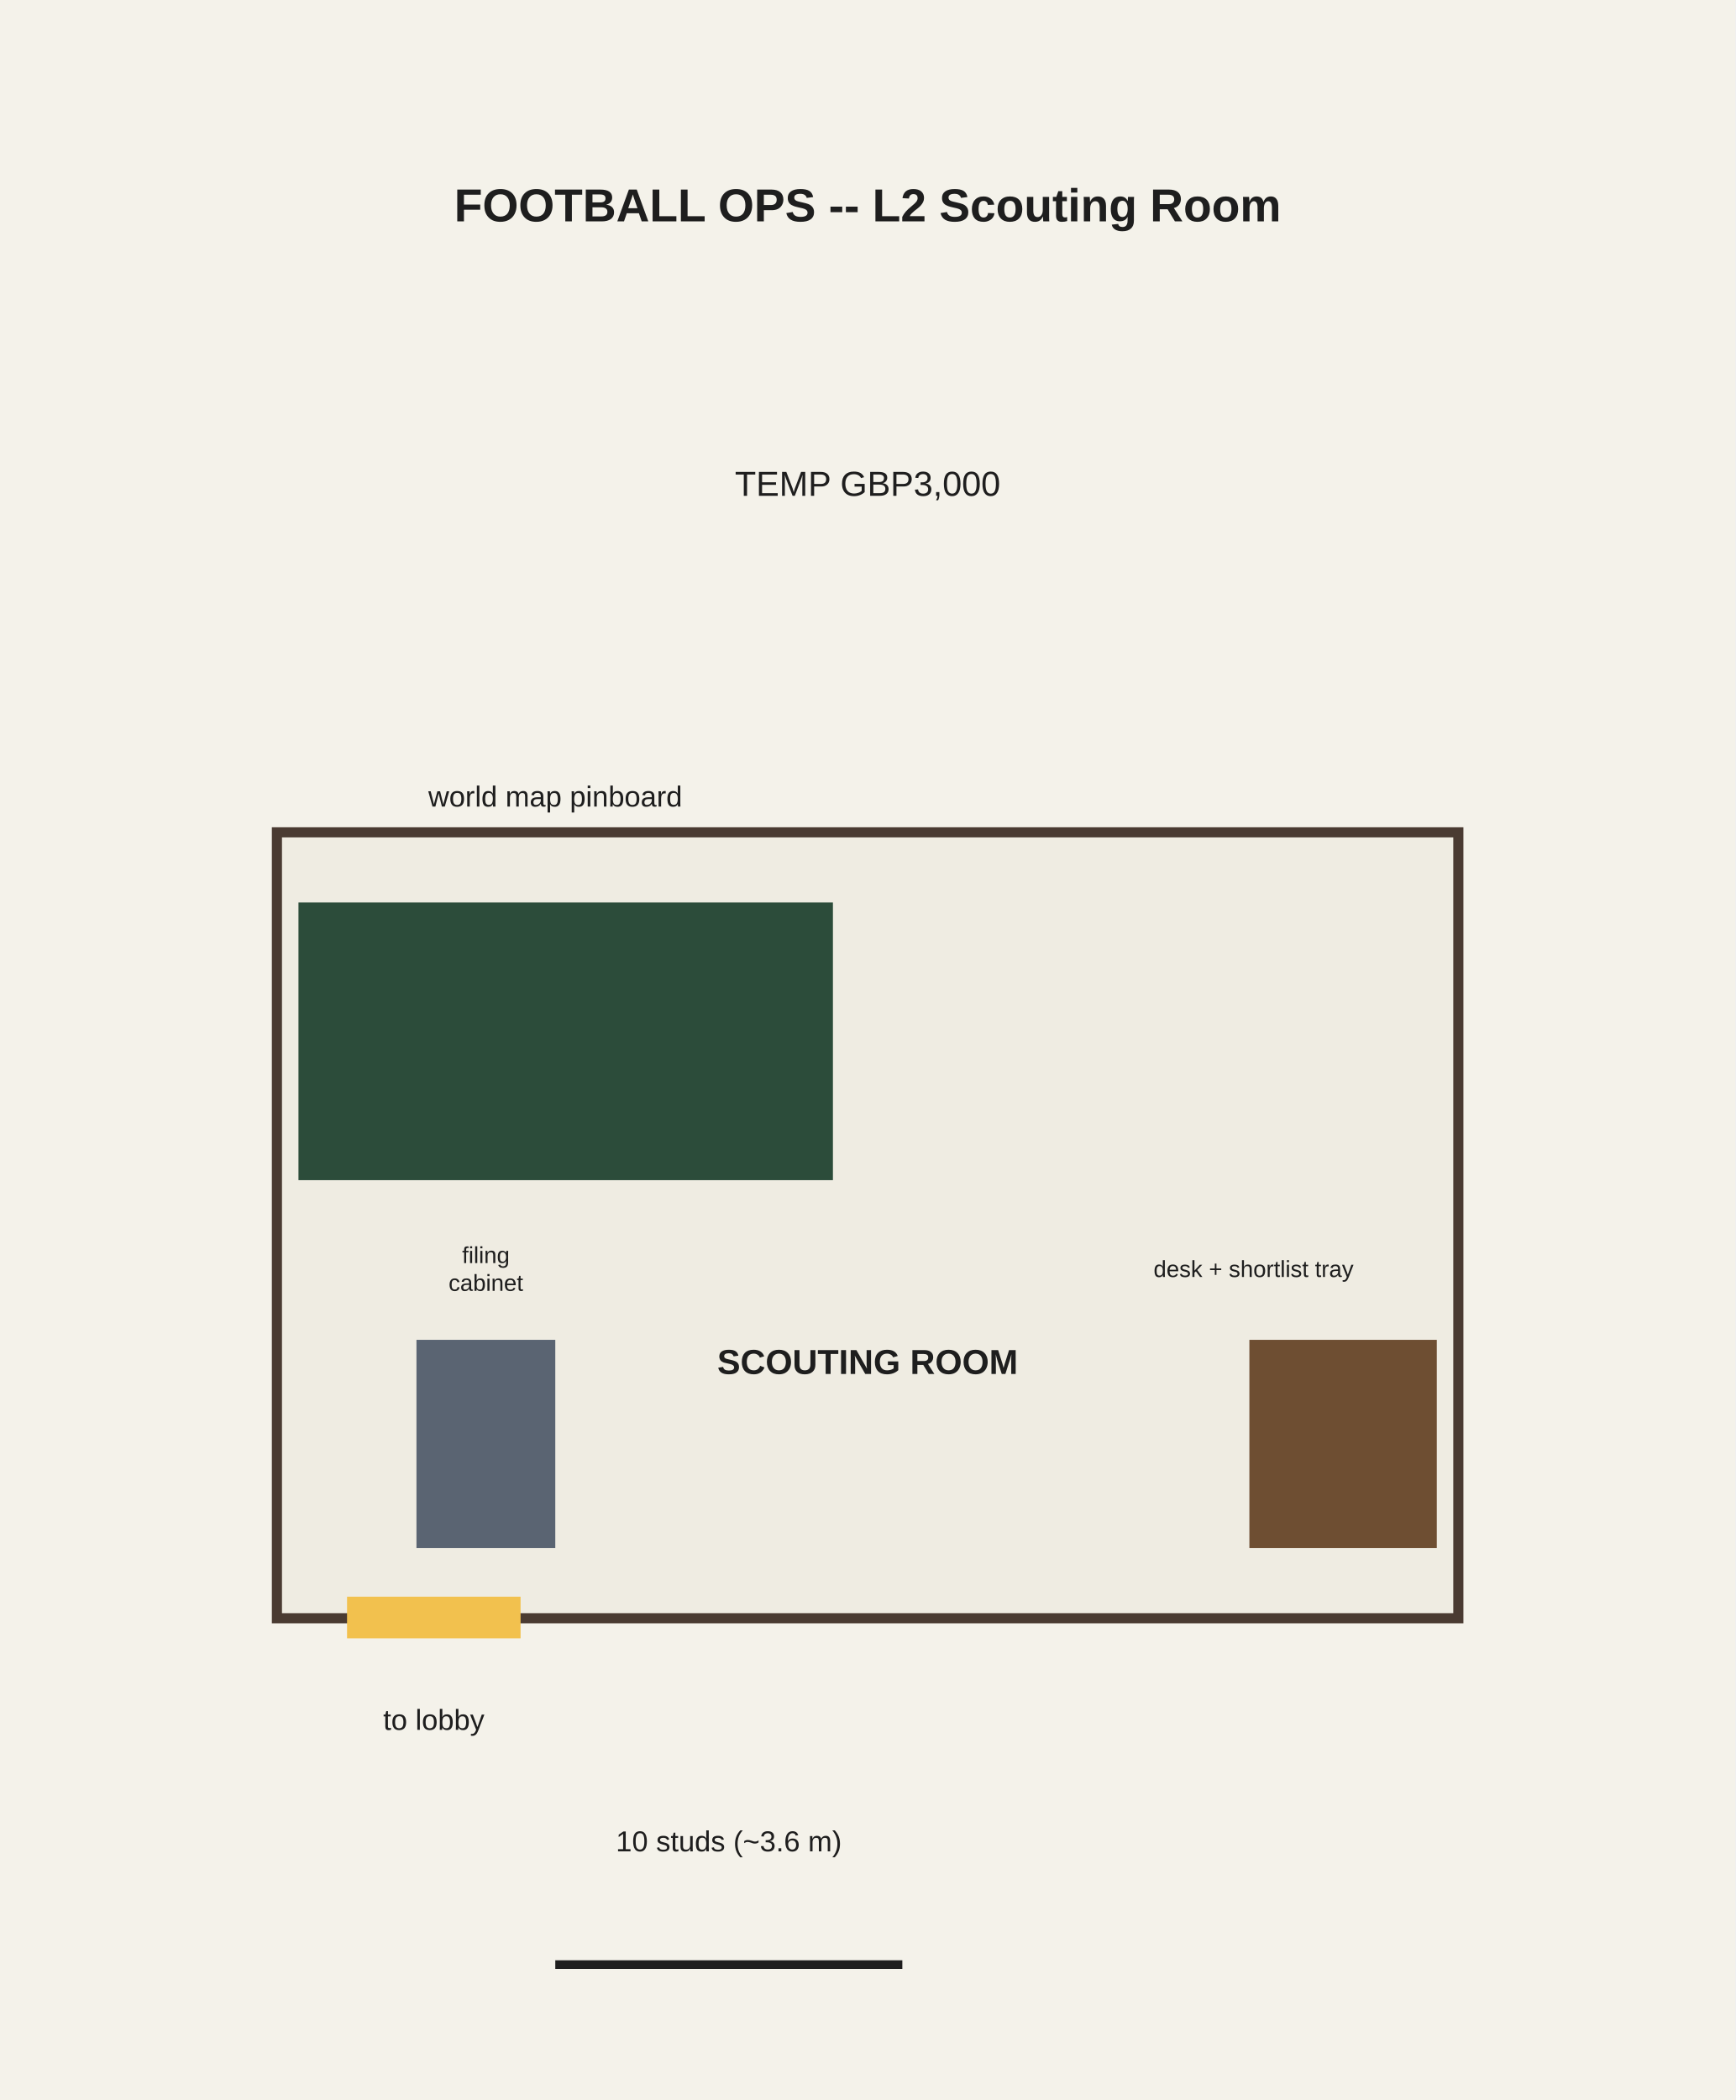
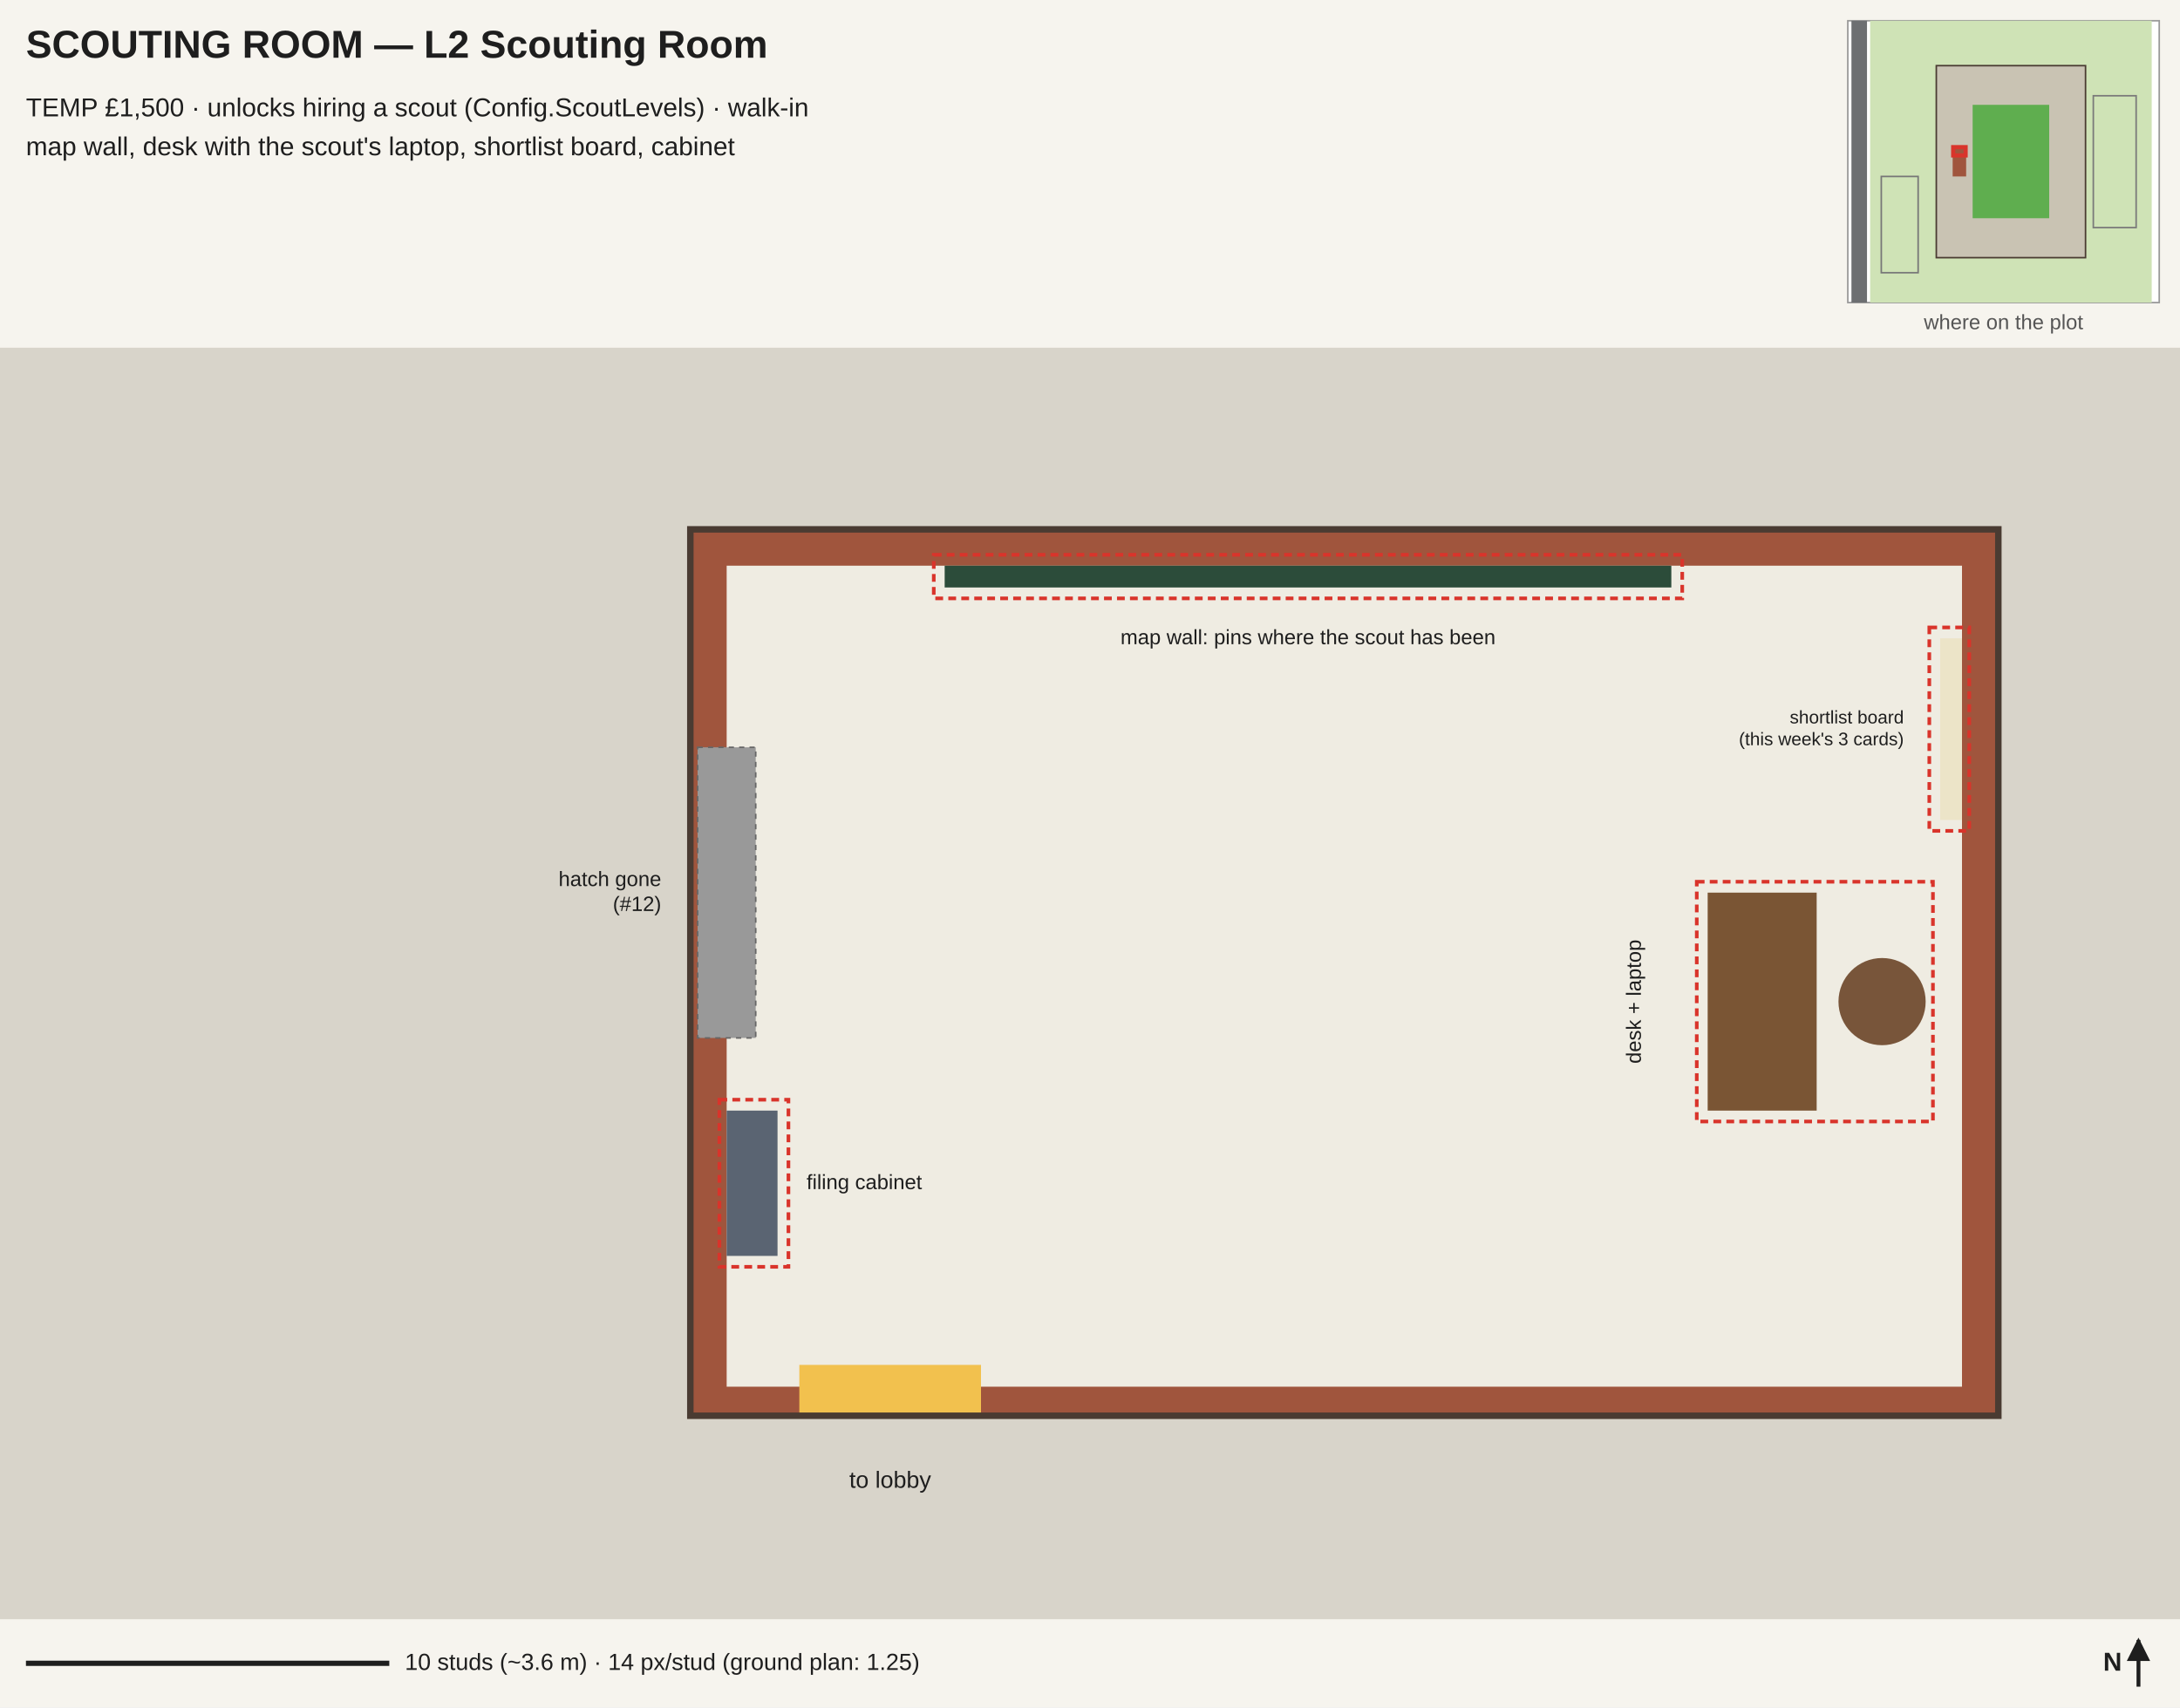
- <svg xmlns="http://www.w3.org/2000/svg" width="300" height="363" viewBox="0 0 300 363" font-family="Segoe UI, Arial, sans-serif">
+ <svg xmlns="http://www.w3.org/2000/svg" width="840" height="658" viewBox="0 0 840 658" font-family="Segoe UI, Arial, sans-serif">
  <defs>
    <marker id="arr" viewBox="0 0 10 10" refX="9" refY="5" markerWidth="6" markerHeight="6" orient="auto-start-reverse">
      <path d="M0,0 L10,5 L0,10 z" fill="context-stroke" />
    </marker>
  </defs>
-   <polygon points="0.0,0.0 300.0,0.0 300.0,363.6 0.0,363.6" fill="#f4f2ea" stroke="none" stroke-width="1" opacity="1.0" />
-   <polygon points="48.0,144.0 252.0,144.0 252.0,279.6 48.0,279.6" fill="#eef0e9" stroke="#4a3b32" stroke-width="2" opacity="1.0" />
-   <text x="150.0" y="36.0" font-size="8" fill="#1e1e1e" text-anchor="middle" dominant-baseline="middle" font-weight="bold">FOOTBALL OPS -- L2 Scouting Room</text>
-   <text x="150.0" y="84.0" font-size="6" fill="#1e1e1e" text-anchor="middle" dominant-baseline="middle">TEMP GBP3,000</text>
-   <polyline points="96.0,339.6 156.0,339.6" fill="none" stroke="#1e1e1e" stroke-width="1.5" stroke-linejoin="round" opacity="1.0" />
-   <text x="126.0" y="318.6" font-size="5" fill="#1e1e1e" text-anchor="middle" dominant-baseline="middle">10 studs (~3.6 m)</text>
-   <polygon points="48.0,144.0 252.0,144.0 252.0,279.6 48.0,279.6" fill="#efece2" stroke="#4a3b32" stroke-width="1.5" opacity="1.0" />
-   <polygon points="60.0,276.0 90.0,276.0 90.0,283.2 60.0,283.2" fill="#f2c14e" stroke="none" stroke-width="1" opacity="1.0" />
-   <text x="75.0" y="297.6" font-size="5" fill="#1e1e1e" text-anchor="middle" dominant-baseline="middle">to lobby</text>
-   <polygon points="51.6,156.0 144.0,156.0 144.0,204.0 51.6,204.0" fill="#2c4c3a" stroke="none" stroke-width="1" opacity="1.0" />
-   <text x="96.0" y="138.0" font-size="5" fill="#1e1e1e" text-anchor="middle" dominant-baseline="middle">world map pinboard</text>
-   <polygon points="216.0,231.6 248.4,231.6 248.4,267.6 216.0,267.6" fill="#6e4e32" stroke="none" stroke-width="1" opacity="1.0" />
-   <text x="234.0" y="219.6" font-size="4" fill="#1e1e1e" text-anchor="end" dominant-baseline="middle">desk + shortlist tray</text>
-   <polygon points="72.0,231.6 96.0,231.6 96.0,267.6 72.0,267.6" fill="#5a6472" stroke="none" stroke-width="1" opacity="1.0" />
-   <text x="84.0" y="217.2" font-size="4" fill="#1e1e1e" text-anchor="middle" dominant-baseline="middle">filing</text>
-   <text x="84.0" y="222.0" font-size="4" fill="#1e1e1e" text-anchor="middle" dominant-baseline="middle">cabinet</text>
-   <text x="150.0" y="235.8" font-size="6" fill="#1e1e1e" text-anchor="middle" dominant-baseline="middle" font-weight="bold">SCOUTING ROOM</text>
+   <polygon points="0.0,0.0 840.0,0.0 840.0,658.0 0.0,658.0" fill="#f6f4ee" stroke="none" stroke-width="1" opacity="1.0" />
+   <polygon points="0.0,134.0 840.0,134.0 840.0,624.0 0.0,624.0" fill="#d8d4ca" stroke="none" stroke-width="1" opacity="1.0" />
+   <text x="10.0" y="18.0" font-size="15" fill="#1e1e1e" text-anchor="start" dominant-baseline="middle" font-weight="bold">SCOUTING ROOM — L2 Scouting Room</text>
+   <text x="10.0" y="42.0" font-size="10" fill="#1e1e1e" text-anchor="start" dominant-baseline="middle">TEMP £1,500 · unlocks hiring a scout (Config.ScoutLevels) · walk-in</text>
+   <text x="10.0" y="57.0" font-size="10" fill="#1e1e1e" text-anchor="start" dominant-baseline="middle">map wall, desk with the scout's laptop, shortlist board, cabinet</text>
+   <polygon points="712.0,8.0 832.0,8.0 832.0,116.6 712.0,116.6" fill="#ffffff" stroke="#999" stroke-width="0.6" opacity="1.0" />
+   <polygon points="713.4,8.0 719.4,8.0 719.4,116.6 713.4,116.6" fill="#6d6f72" stroke="none" stroke-width="1" opacity="1.0" />
+   <polygon points="720.6,8.0 829.1,8.0 829.1,116.6 720.6,116.6" fill="#cfe3b6" stroke="none" stroke-width="1" opacity="1.0" />
+   <polygon points="746.1,25.3 803.6,25.3 803.6,99.3 746.1,99.3" fill="#c9c3b3" stroke="#4a3b32" stroke-width="0.6" opacity="1.0" />
+   <polygon points="760.1,40.4 789.6,40.4 789.6,84.1 760.1,84.1" fill="#5fae4f" stroke="none" stroke-width="1" opacity="1.0" />
+   <polygon points="752.4,56.6 757.6,56.6 757.6,68.0 752.4,68.0" fill="#a0553d" stroke="none" stroke-width="1" opacity="1.0" />
+   <polygon points="806.6,36.9 823.1,36.9 823.1,87.7 806.6,87.7" fill="none" stroke="#7a7a7a" stroke-width="0.6" opacity="1.0" />
+   <polygon points="724.9,68.0 739.1,68.0 739.1,105.1 724.9,105.1" fill="none" stroke="#777" stroke-width="0.6" opacity="1.0" />
+   <polygon points="752.6,56.7 757.4,56.7 757.4,59.9 752.6,59.9" fill="none" stroke="#d9342b" stroke-width="1.6" opacity="1.0" />
+   <text x="772.0" y="124.6" font-size="8" fill="#555" text-anchor="middle" dominant-baseline="middle">where on the plot</text>
+   <polyline points="10.0,641.0 150.0,641.0" fill="none" stroke="#1e1e1e" stroke-width="2" stroke-linejoin="round" opacity="1.0" />
+   <text x="156.0" y="641.0" font-size="9" fill="#1e1e1e" text-anchor="start" dominant-baseline="middle">10 studs (~3.6 m)   ·   14 px/stud (ground plan: 1.25)</text>
+   <polyline points="824.0,650.0 824.0,632.0" fill="none" stroke="#1e1e1e" stroke-width="1.5" stroke-linejoin="round" marker-end="url(#arr)" opacity="1.0" />
+   <text x="814.0" y="641.0" font-size="10" fill="#1e1e1e" text-anchor="middle" dominant-baseline="middle" font-weight="bold">N</text>
+   <polygon points="266.0,204.0 770.0,204.0 770.0,545.6 266.0,545.6" fill="#a0553d" stroke="none" stroke-width="1" opacity="1.0" />
+   <polygon points="280.0,218.0 756.0,218.0 756.0,534.4 280.0,534.4" fill="#efece2" stroke="none" stroke-width="1" opacity="1.0" />
+   <polygon points="308.0,526.0 378.0,526.0 378.0,545.6 308.0,545.6" fill="#f2c14e" stroke="none" stroke-width="1" opacity="1.0" />
+   <text x="343.0" y="570.8" font-size="9" fill="#1e1e1e" text-anchor="middle" dominant-baseline="middle">to lobby</text>
+   <polygon points="268.8,288.0 291.2,288.0 291.2,400.0 268.8,400.0" fill="#999" stroke="#666" stroke-width="0.6" stroke-dasharray="2,2" opacity="1.0" />
+   <text x="254.8" y="339.2" font-size="8" fill="#1e1e1e" text-anchor="end" dominant-baseline="middle">hatch gone</text>
+   <text x="254.8" y="348.8" font-size="8" fill="#1e1e1e" text-anchor="end" dominant-baseline="middle">(#12)</text>
+   <polygon points="266.0,204.0 770.0,204.0 770.0,545.6 266.0,545.6" fill="none" stroke="#4a3b32" stroke-width="2.5" opacity="1.0" />
+   <polygon points="364.0,218.0 644.0,218.0 644.0,226.4 364.0,226.4" fill="#2c4c3a" stroke="none" stroke-width="1" opacity="1.0" />
+   <text x="504.0" y="246.0" font-size="8" fill="#1e1e1e" text-anchor="middle" dominant-baseline="middle">map wall: pins where the scout has been</text>
+   <polygon points="359.8,213.8 648.2,213.8 648.2,230.6 359.8,230.6" fill="none" stroke="#d9342b" stroke-width="1.4" stroke-dasharray="3,2" opacity="1.0" />
+   <polygon points="658.0,344.0 700.0,344.0 700.0,428.0 658.0,428.0" fill="#7a5534" stroke="none" stroke-width="1" opacity="1.0" />
+   <circle cx="725.2" cy="386.0" r="16.8" fill="#78553a" stroke="none" stroke-width="1" />
+   <text x="630.0" y="386.0" font-size="8" fill="#1e1e1e" text-anchor="middle" dominant-baseline="middle" transform="rotate(-90 630.0 386.0)">desk + laptop</text>
+   <polygon points="653.8,339.8 744.8,339.8 744.8,432.2 653.8,432.2" fill="none" stroke="#d9342b" stroke-width="1.4" stroke-dasharray="3,2" opacity="1.0" />
+   <polygon points="747.6,246.0 756.0,246.0 756.0,316.0 747.6,316.0" fill="#ece4c8" stroke="none" stroke-width="1" opacity="1.0" />
+   <text x="733.6" y="276.8" font-size="7" fill="#1e1e1e" text-anchor="end" dominant-baseline="middle">shortlist board</text>
+   <text x="733.6" y="285.2" font-size="7" fill="#1e1e1e" text-anchor="end" dominant-baseline="middle">(this week's 3 cards)</text>
+   <polygon points="743.4,241.8 758.8,241.8 758.8,320.2 743.4,320.2" fill="none" stroke="#d9342b" stroke-width="1.4" stroke-dasharray="3,2" opacity="1.0" />
+   <polygon points="280.0,428.0 299.6,428.0 299.6,484.0 280.0,484.0" fill="#5a6472" stroke="none" stroke-width="1" opacity="1.0" />
+   <text x="310.8" y="456.0" font-size="8" fill="#1e1e1e" text-anchor="start" dominant-baseline="middle">filing cabinet</text>
+   <polygon points="277.2,423.8 303.8,423.8 303.8,488.2 277.2,488.2" fill="none" stroke="#d9342b" stroke-width="1.4" stroke-dasharray="3,2" opacity="1.0" />
</svg>
